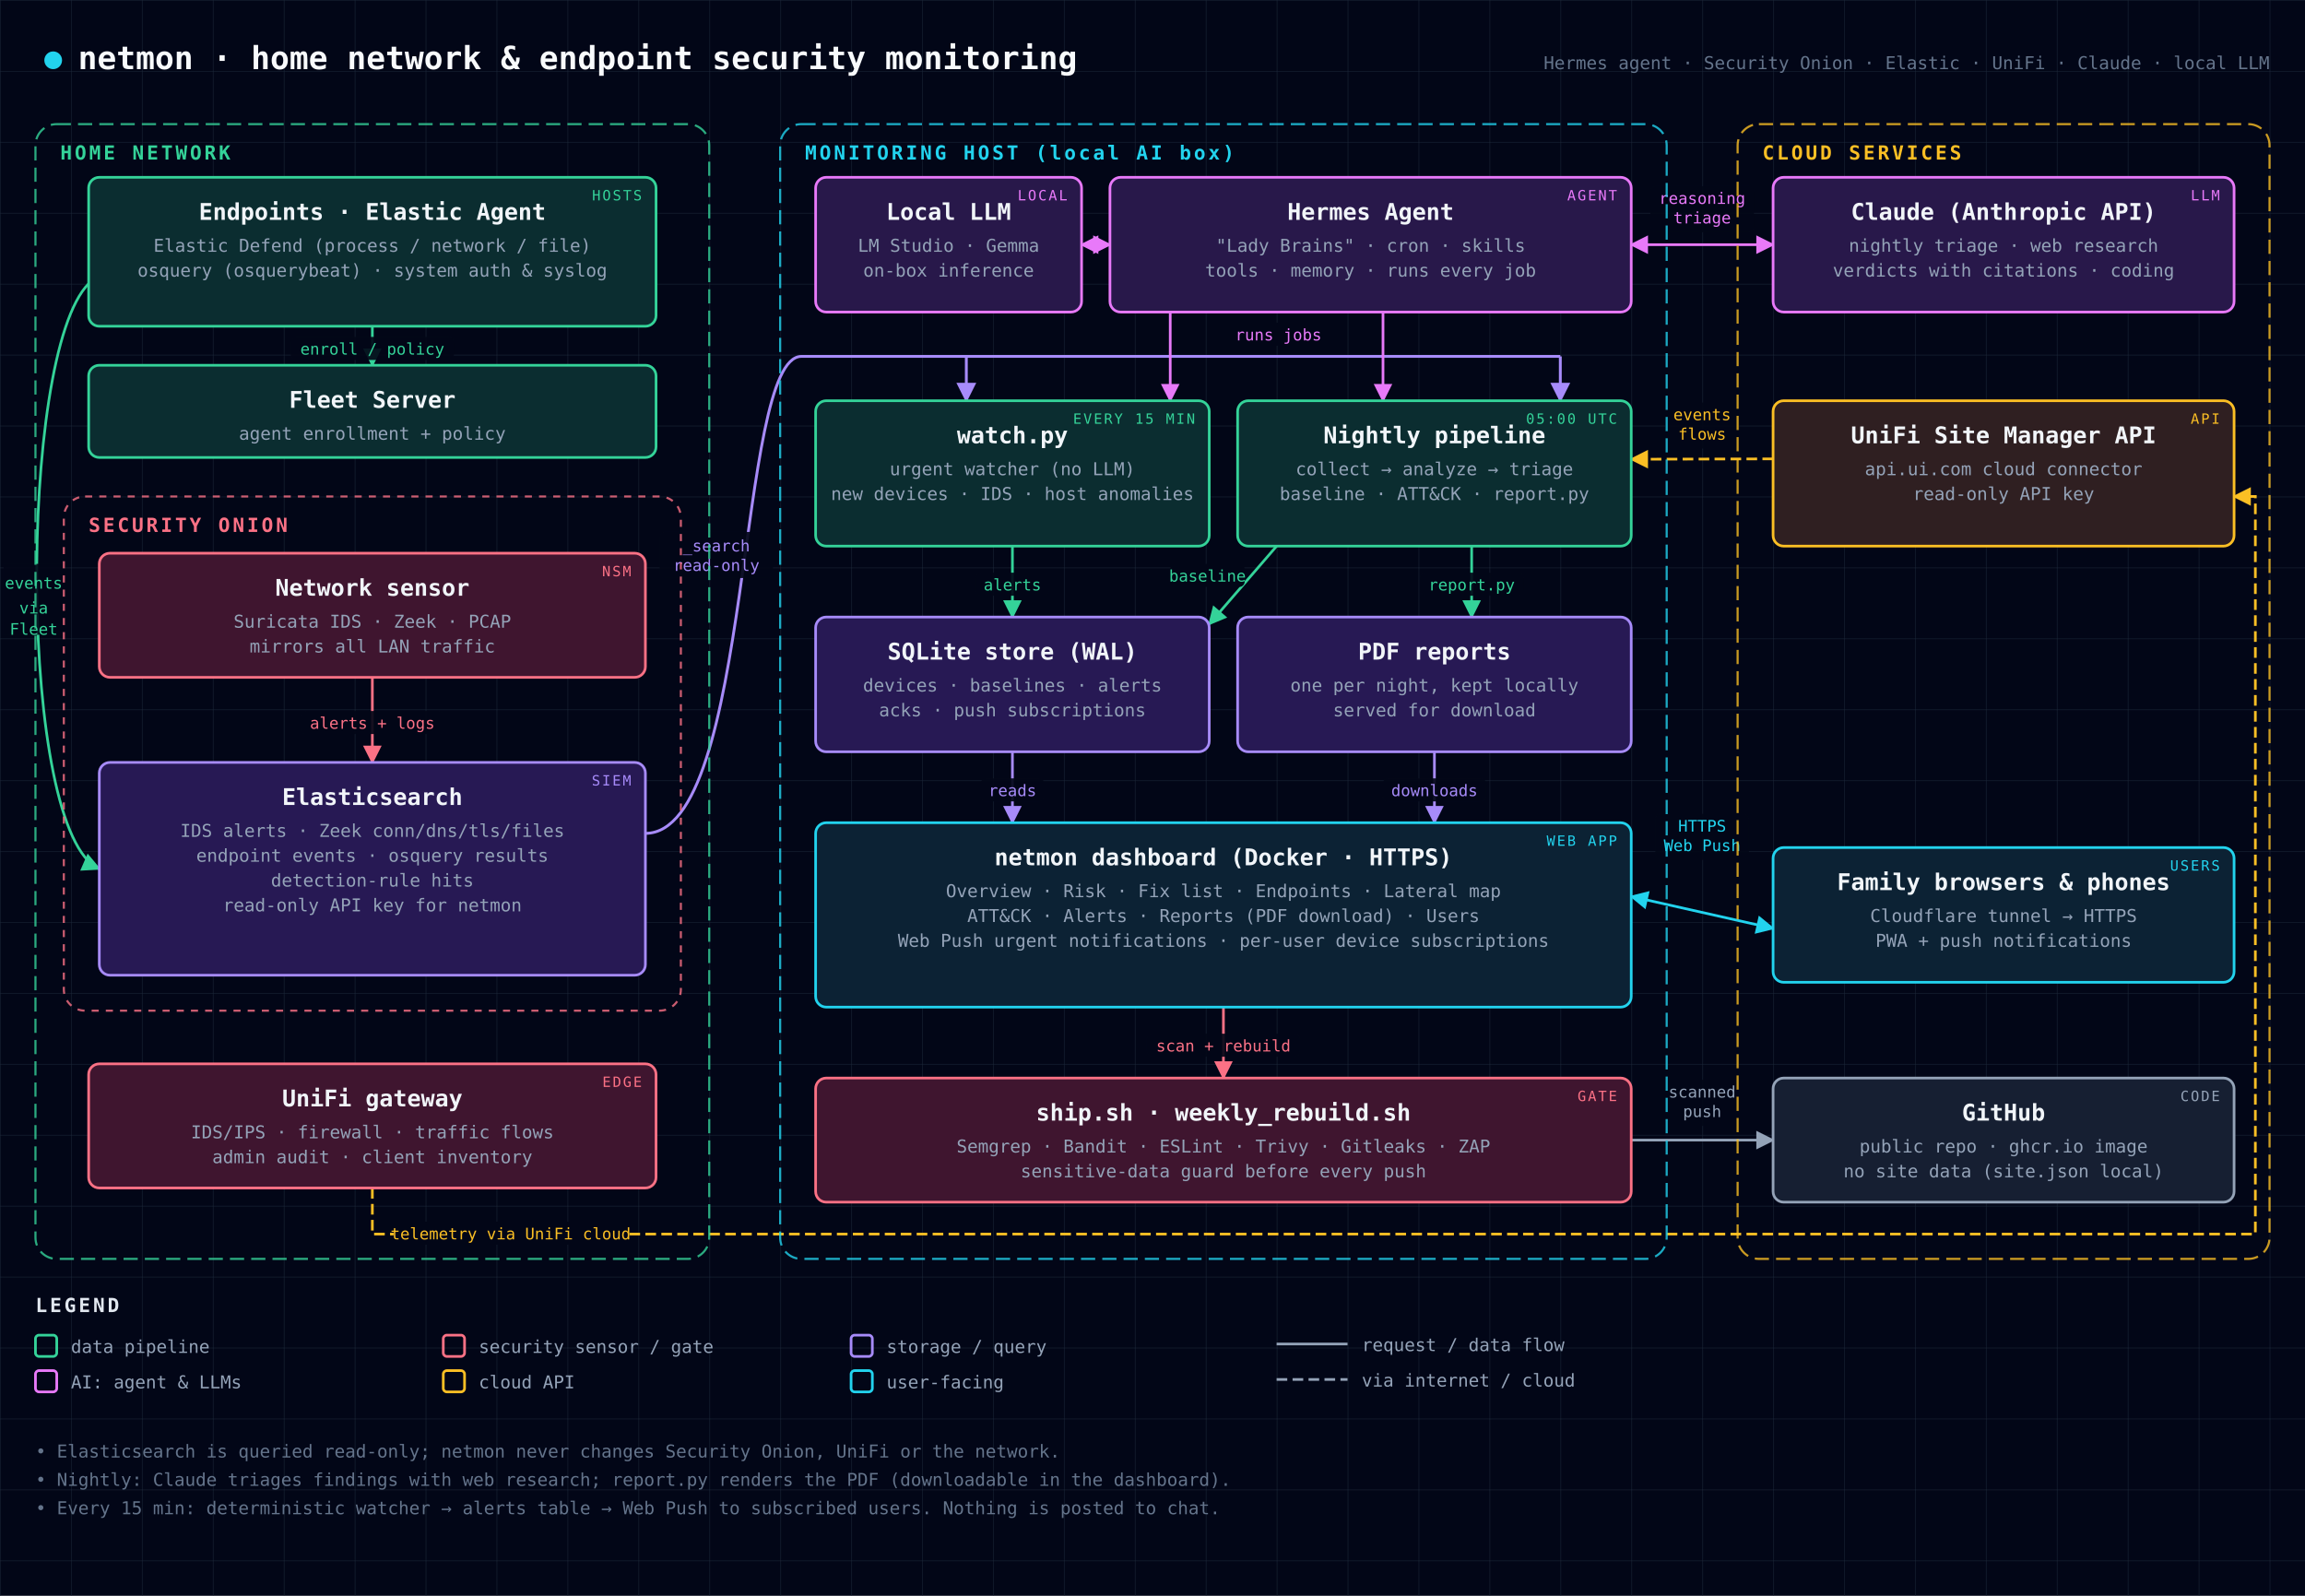
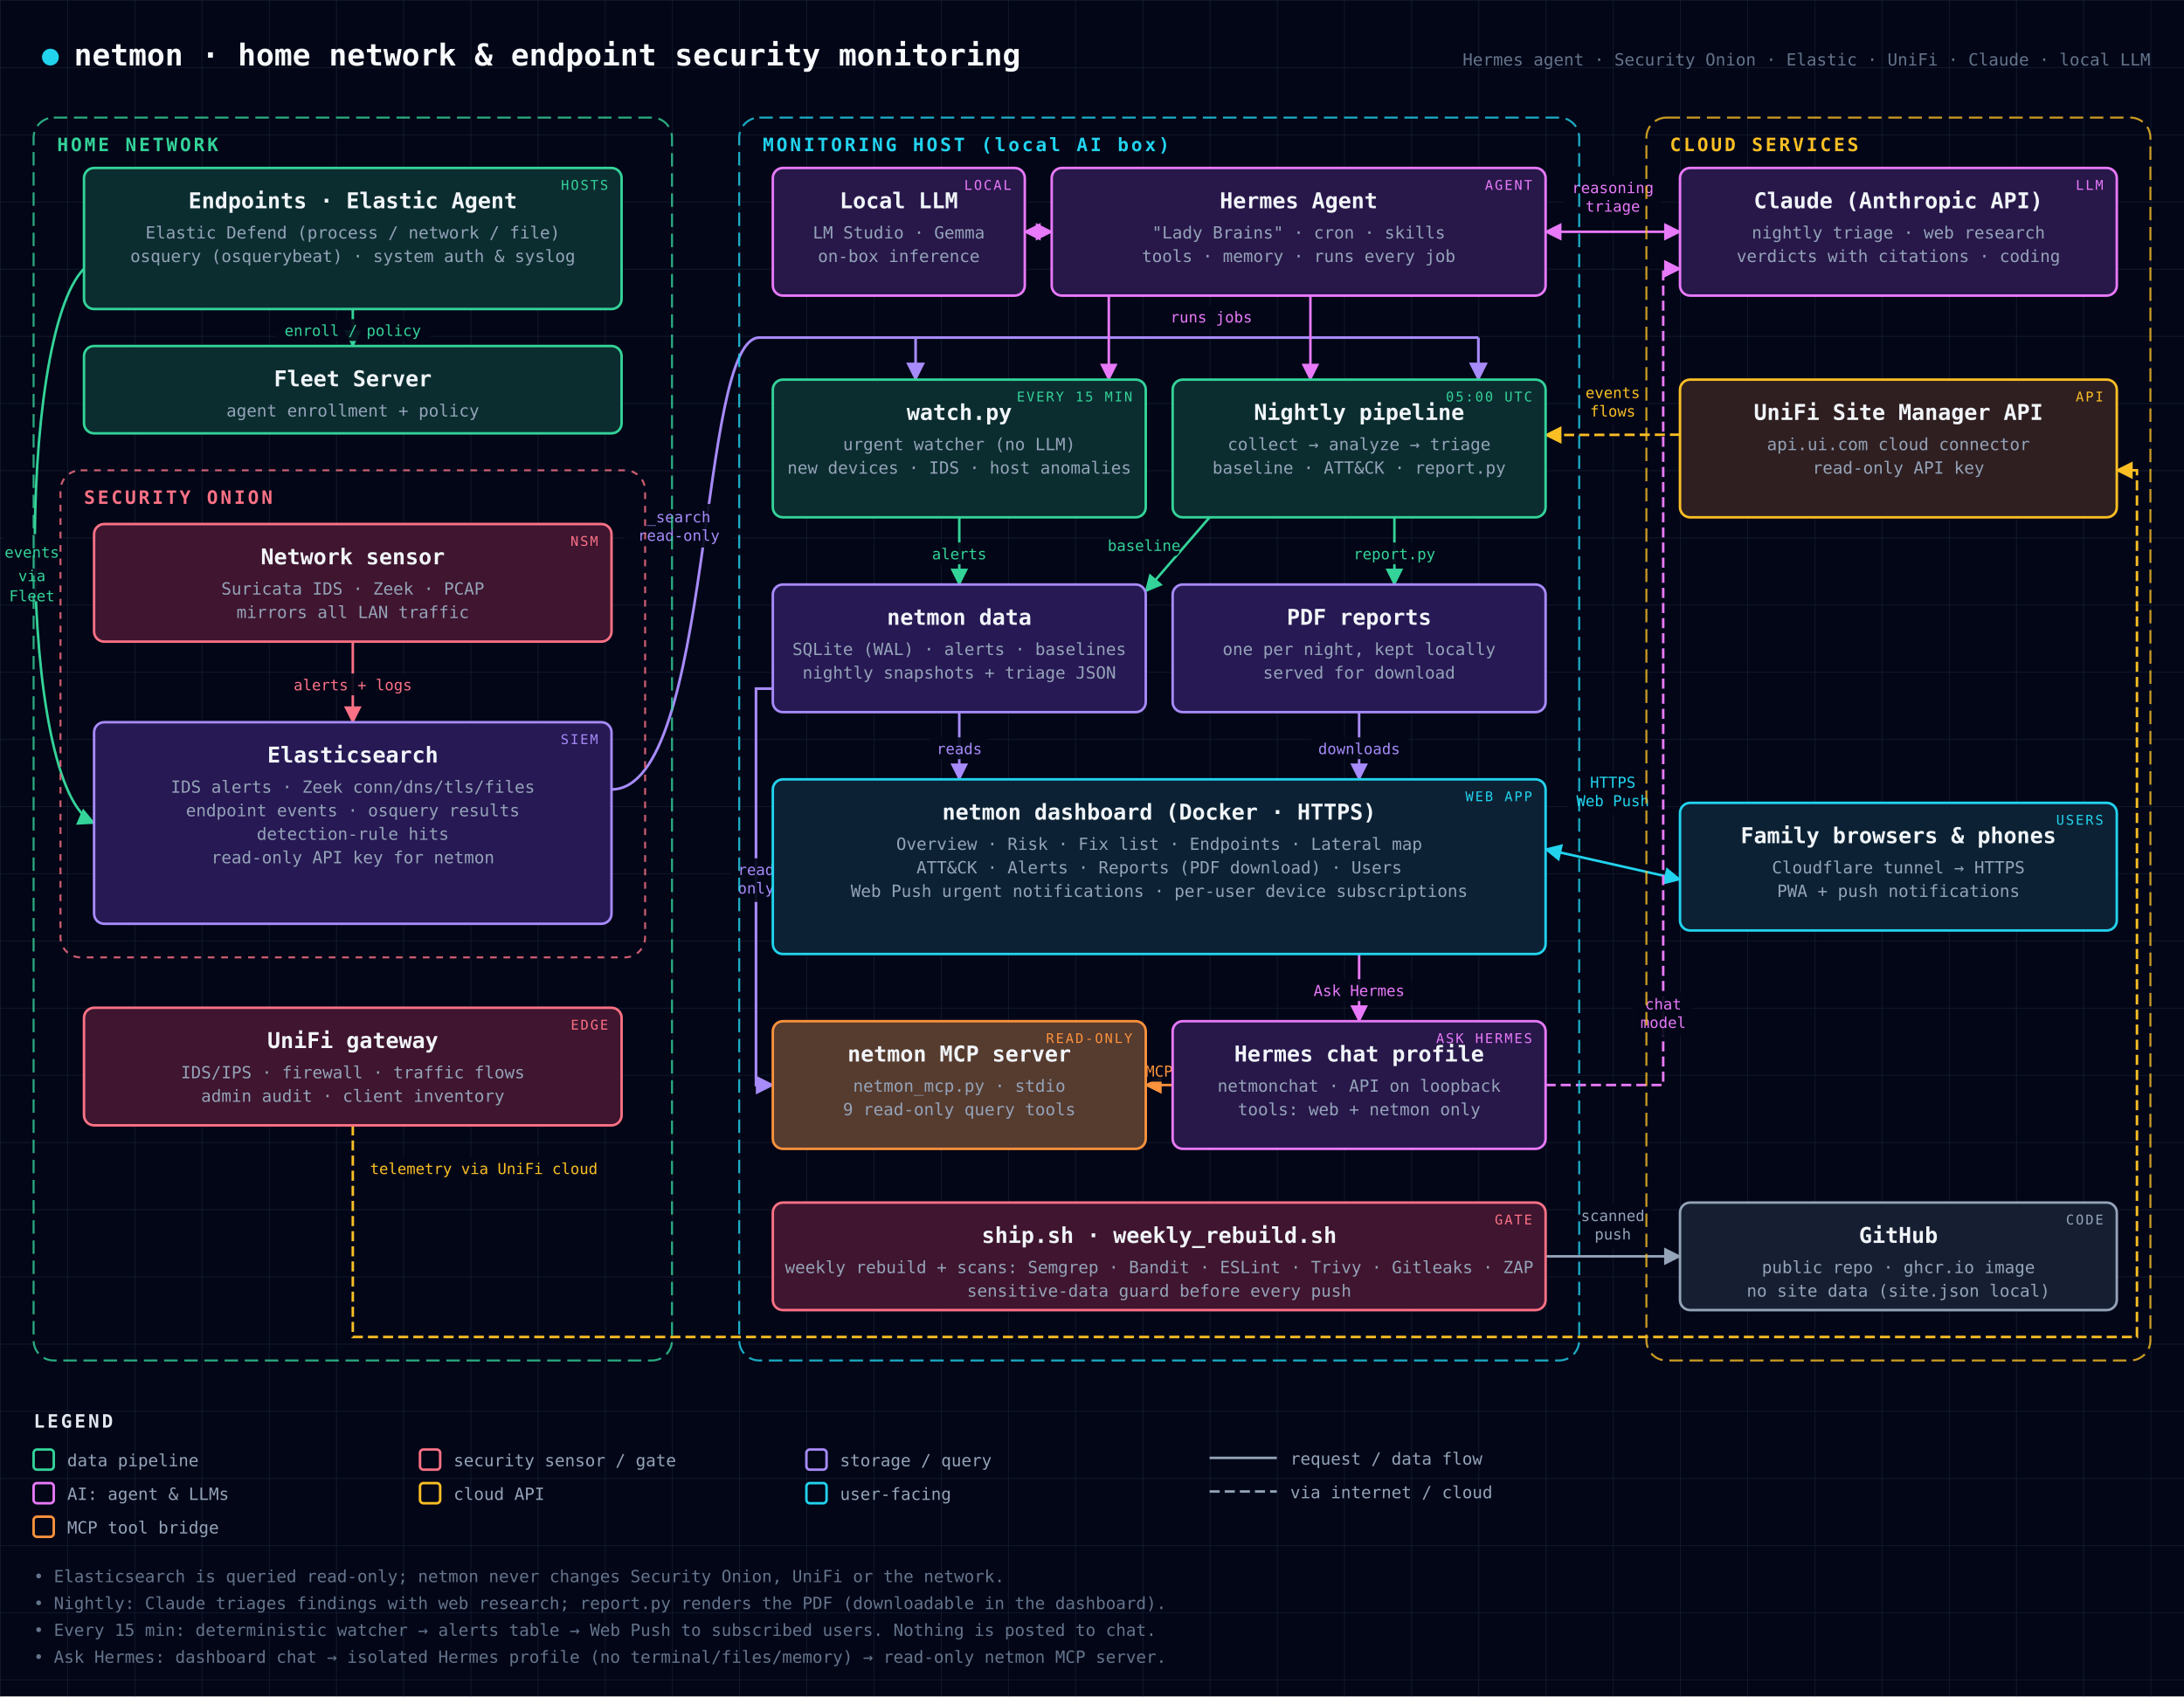
- <svg xmlns="http://www.w3.org/2000/svg" viewBox="0 0 1300 900" width="1300" height="900" font-family="JetBrains Mono, ui-monospace, SFMono-Regular, Menlo, Consolas, monospace">
+ <svg xmlns="http://www.w3.org/2000/svg" viewBox="0 0 1300 1010" width="1300" height="1010" font-family="JetBrains Mono, ui-monospace, SFMono-Regular, Menlo, Consolas, monospace">
  <defs>
    <pattern id="grid" width="40" height="40" patternUnits="userSpaceOnUse">
      <path d="M 40 0 L 0 0 0 40" fill="none" stroke="#1e293b" stroke-width="0.5" />
    </pattern>
    <marker id="ah-22d3ee" viewBox="0 0 10 10" refX="9" refY="5" markerWidth="7" markerHeight="7" orient="auto-start-reverse">
      <path d="M0,0 L10,5 L0,10 z" fill="#22d3ee" />
    </marker>
    <marker id="ah-34d399" viewBox="0 0 10 10" refX="9" refY="5" markerWidth="7" markerHeight="7" orient="auto-start-reverse">
      <path d="M0,0 L10,5 L0,10 z" fill="#34d399" />
    </marker>
    <marker id="ah-64748b" viewBox="0 0 10 10" refX="9" refY="5" markerWidth="7" markerHeight="7" orient="auto-start-reverse">
      <path d="M0,0 L10,5 L0,10 z" fill="#64748b" />
    </marker>
    <marker id="ah-94a3b8" viewBox="0 0 10 10" refX="9" refY="5" markerWidth="7" markerHeight="7" orient="auto-start-reverse">
      <path d="M0,0 L10,5 L0,10 z" fill="#94a3b8" />
    </marker>
    <marker id="ah-a78bfa" viewBox="0 0 10 10" refX="9" refY="5" markerWidth="7" markerHeight="7" orient="auto-start-reverse">
      <path d="M0,0 L10,5 L0,10 z" fill="#a78bfa" />
    </marker>
    <marker id="ah-e879f9" viewBox="0 0 10 10" refX="9" refY="5" markerWidth="7" markerHeight="7" orient="auto-start-reverse">
      <path d="M0,0 L10,5 L0,10 z" fill="#e879f9" />
    </marker>
    <marker id="ah-fb7185" viewBox="0 0 10 10" refX="9" refY="5" markerWidth="7" markerHeight="7" orient="auto-start-reverse">
      <path d="M0,0 L10,5 L0,10 z" fill="#fb7185" />
    </marker>
+     <marker id="ah-fb923c" viewBox="0 0 10 10" refX="9" refY="5" markerWidth="7" markerHeight="7" orient="auto-start-reverse">
+       <path d="M0,0 L10,5 L0,10 z" fill="#fb923c" />
+     </marker>
    <marker id="ah-fbbf24" viewBox="0 0 10 10" refX="9" refY="5" markerWidth="7" markerHeight="7" orient="auto-start-reverse">
      <path d="M0,0 L10,5 L0,10 z" fill="#fbbf24" />
    </marker>
  </defs>
-   <rect width="1300" height="900" fill="#020617" />
-   <rect width="1300" height="900" fill="url(#grid)" />
+   <rect width="1300" height="1010" fill="#020617" />
+   <rect width="1300" height="1010" fill="url(#grid)" />
  <circle cx="30" cy="34" r="5" fill="#22d3ee" />
  <text x="44" y="39" fill="#f8fafc" font-size="18" font-weight="700">netmon · home network &amp; endpoint security monitoring</text>
  <text x="1280" y="39" text-anchor="end" fill="#64748b" font-size="10">Hermes agent · Security Onion · Elastic · UniFi · Claude · local LLM</text>
  <path d="M210.0,184 L210.0,206" fill="none" stroke="#34d399" stroke-width="1.5" marker-end="url(#ah-34d399)" />
  <rect x="164.0" y="190.0" width="92.0" height="13" rx="3" fill="#020617" opacity="0.92" />
  <text x="210.0" y="200.0" text-anchor="middle" fill="#34d399" font-size="9">enroll / policy</text>
  <path d="M50,160 C10,200 10,470 56,490" fill="none" stroke="#34d399" stroke-width="1.5" marker-end="url(#ah-34d399)" />
  <rect x="2" y="318" width="34" height="40" fill="#020617" opacity="0.9" />
  <text x="19" y="332" text-anchor="middle" fill="#34d399" font-size="9">events</text>
  <text x="19" y="346" text-anchor="middle" fill="#34d399" font-size="9">via</text>
  <text x="19" y="358" text-anchor="middle" fill="#34d399" font-size="9">Fleet</text>
  <path d="M210.0,382 L210.0,430" fill="none" stroke="#fb7185" stroke-width="1.5" marker-end="url(#ah-fb7185)" />
  <rect x="169.6" y="401.0" width="80.8" height="13" rx="3" fill="#020617" opacity="0.92" />
  <text x="210.0" y="411.0" text-anchor="middle" fill="#fb7185" font-size="9">alerts + logs</text>
  <path d="M364,470 C425,470 415,201 452,201 L880,201" fill="none" stroke="#a78bfa" stroke-width="1.6" />
  <path d="M545,201 L545,226" fill="none" stroke="#a78bfa" stroke-width="1.6" marker-end="url(#ah-a78bfa)" />
  <path d="M880,201 L880,226" fill="none" stroke="#a78bfa" stroke-width="1.6" marker-end="url(#ah-a78bfa)" />
  <rect x="372" y="300" width="64" height="26" rx="3" fill="#020617" opacity="0.92" />
  <text x="404" y="311" text-anchor="middle" fill="#a78bfa" font-size="9">_search</text>
  <text x="404" y="322" text-anchor="middle" fill="#a78bfa" font-size="9">read-only</text>
-   <path d="M210,670 L210,696 L1272,696 L1272,280 L1260,280" fill="none" stroke="#fbbf24" stroke-width="1.5" stroke-dasharray="6,3" marker-end="url(#ah-fbbf24)" />
+   <path d="M210,670 L210,796 L1272,796 L1272,280 L1260,280" fill="none" stroke="#fbbf24" stroke-width="1.5" stroke-dasharray="6,3" marker-end="url(#ah-fbbf24)" />
  <rect x="222" y="689" width="132" height="13" rx="3" fill="#020617" />
  <text x="288" y="699" text-anchor="middle" fill="#fbbf24" font-size="9">telemetry via UniFi cloud</text>
  <path d="M1000,258.8 L920,259" fill="none" stroke="#fbbf24" stroke-width="1.5" marker-end="url(#ah-fbbf24)" stroke-dasharray="6,3" />
  <rect x="939.2" y="227" width="41.6" height="26" rx="3" fill="#020617" opacity="0.92" />
  <text x="960" y="237" text-anchor="middle" fill="#fbbf24" font-size="9">events</text>
  <text x="960" y="248" text-anchor="middle" fill="#fbbf24" font-size="9">flows</text>
  <path d="M610,138.0 L626,138.0" fill="none" stroke="#e879f9" stroke-width="1.5" marker-end="url(#ah-e879f9)" marker-start="url(#ah-e879f9)" />
  <path d="M920,138.0 L1000,138.0" fill="none" stroke="#e879f9" stroke-width="1.5" marker-end="url(#ah-e879f9)" marker-start="url(#ah-e879f9)" />
  <rect x="930.8" y="105" width="58.4" height="26" rx="3" fill="#020617" opacity="0.92" />
  <text x="960" y="115" text-anchor="middle" fill="#e879f9" font-size="9">reasoning</text>
  <text x="960" y="126" text-anchor="middle" fill="#e879f9" font-size="9">triage</text>
  <path d="M660,176 L660,226" fill="none" stroke="#e879f9" stroke-width="1.5" marker-end="url(#ah-e879f9)" />
  <path d="M780,176 L780,226" fill="none" stroke="#e879f9" stroke-width="1.5" marker-end="url(#ah-e879f9)" />
  <rect x="690" y="182" width="62" height="13" rx="3" fill="#020617" />
  <text x="721" y="192" text-anchor="middle" fill="#e879f9" font-size="9">runs jobs</text>
  <path d="M571.0,308 L571.0,348" fill="none" stroke="#34d399" stroke-width="1.5" marker-end="url(#ah-34d399)" />
  <rect x="550.2" y="323.0" width="41.6" height="13" rx="3" fill="#020617" opacity="0.92" />
  <text x="571.0" y="333.0" text-anchor="middle" fill="#34d399" font-size="9">alerts</text>
  <path d="M720,308 L682,352" fill="none" stroke="#34d399" stroke-width="1.5" marker-end="url(#ah-34d399)" />
  <rect x="660" y="318" width="42" height="13" rx="3" fill="#020617" />
  <text x="681" y="328" text-anchor="middle" fill="#34d399" font-size="9">baseline</text>
  <path d="M830,308 L830,348" fill="none" stroke="#34d399" stroke-width="1.5" marker-end="url(#ah-34d399)" />
  <rect x="800.8" y="323.0" width="58.4" height="13" rx="3" fill="#020617" opacity="0.92" />
  <text x="830.0" y="333.0" text-anchor="middle" fill="#34d399" font-size="9">report.py</text>
  <path d="M571.0,424 L571,464" fill="none" stroke="#a78bfa" stroke-width="1.5" marker-end="url(#ah-a78bfa)" />
  <rect x="553.0" y="439.0" width="36.0" height="13" rx="3" fill="#020617" opacity="0.92" />
  <text x="571.0" y="449.0" text-anchor="middle" fill="#a78bfa" font-size="9">reads</text>
  <path d="M809.0,424 L809,464" fill="none" stroke="#a78bfa" stroke-width="1.5" marker-end="url(#ah-a78bfa)" />
  <rect x="779.8" y="439.0" width="58.4" height="13" rx="3" fill="#020617" opacity="0.92" />
  <text x="809.0" y="449.0" text-anchor="middle" fill="#a78bfa" font-size="9">downloads</text>
  <path d="M920,505.6 L1000,523.6" fill="none" stroke="#22d3ee" stroke-width="1.5" marker-end="url(#ah-22d3ee)" marker-start="url(#ah-22d3ee)" />
  <rect x="933.6" y="459" width="52.8" height="26" rx="3" fill="#020617" opacity="0.92" />
  <text x="960" y="469" text-anchor="middle" fill="#22d3ee" font-size="9">HTTPS</text>
  <text x="960" y="480" text-anchor="middle" fill="#22d3ee" font-size="9">Web Push</text>
-   <path d="M690.0,568 L690.0,608" fill="none" stroke="#fb7185" stroke-width="1.5" marker-end="url(#ah-fb7185)" />
-   <rect x="646.8" y="583.0" width="86.4" height="13" rx="3" fill="#020617" opacity="0.92" />
-   <text x="690.0" y="593.0" text-anchor="middle" fill="#fb7185" font-size="9">scan + rebuild</text>
-   <path d="M920,643.0 L1000,643.0" fill="none" stroke="#94a3b8" stroke-width="1.5" marker-end="url(#ah-94a3b8)" />
-   <rect x="936.4" y="609" width="47.2" height="26" rx="3" fill="#020617" opacity="0.92" />
-   <text x="960" y="619" text-anchor="middle" fill="#94a3b8" font-size="9">scanned</text>
-   <text x="960" y="630" text-anchor="middle" fill="#94a3b8" font-size="9">push</text>
-   <rect x="20" y="70" width="380" height="640" rx="12" fill="none" stroke="#34d399" stroke-width="1.2" stroke-dasharray="8,4" opacity="0.8" />
+   <path d="M920,748.0 L1000,748.0" fill="none" stroke="#94a3b8" stroke-width="1.5" marker-end="url(#ah-94a3b8)" />
+   <rect x="936.4" y="717" width="47.2" height="26" rx="3" fill="#020617" opacity="0.92" />
+   <text x="960" y="727" text-anchor="middle" fill="#94a3b8" font-size="9">scanned</text>
+   <text x="960" y="738" text-anchor="middle" fill="#94a3b8" font-size="9">push</text>
+   <path d="M809,568 L809,608" fill="none" stroke="#e879f9" stroke-width="1.5" marker-end="url(#ah-e879f9)" />
+   <rect x="777.0" y="583.0" width="64.0" height="13" rx="3" fill="#020617" opacity="0.92" />
+   <text x="809.0" y="593.0" text-anchor="middle" fill="#e879f9" font-size="9">Ask Hermes</text>
+   <path d="M698,646.0 L682,646.0" fill="none" stroke="#fb923c" stroke-width="1.5" marker-end="url(#ah-fb923c)" />
+   <rect x="677.6" y="631.0" width="24.8" height="13" rx="3" fill="#020617" opacity="0.92" />
+   <text x="690.0" y="641.0" text-anchor="middle" fill="#fb923c" font-size="9">MCP</text>
+   <path d="M460,410 L450,410 L450,646 L460,646" fill="none" stroke="#a78bfa" stroke-width="1.6" marker-end="url(#ah-a78bfa)" />
+   <rect x="434.8" y="511" width="30.4" height="26" rx="3" fill="#020617" opacity="0.92" />
+   <text x="450" y="521" text-anchor="middle" fill="#a78bfa" font-size="9">read</text>
+   <text x="450" y="532" text-anchor="middle" fill="#a78bfa" font-size="9">only</text>
+   <path d="M920,646 L990,646 L990,160 L1000,160" fill="none" stroke="#e879f9" stroke-width="1.5" stroke-dasharray="6,3" marker-end="url(#ah-e879f9)" />
+   <rect x="972.0" y="591" width="36.0" height="26" rx="3" fill="#020617" opacity="0.92" />
+   <text x="990" y="601" text-anchor="middle" fill="#e879f9" font-size="9">chat</text>
+   <text x="990" y="612" text-anchor="middle" fill="#e879f9" font-size="9">model</text>
+   <rect x="20" y="70" width="380" height="740" rx="12" fill="none" stroke="#34d399" stroke-width="1.2" stroke-dasharray="8,4" opacity="0.8" />
  <text x="34" y="90" fill="#34d399" font-size="11" font-weight="700" letter-spacing="1.5">HOME NETWORK</text>
  <rect x="36" y="280" width="348" height="290" rx="12" fill="none" stroke="#fb7185" stroke-width="1.2" stroke-dasharray="4,4" opacity="0.8" />
  <text x="50" y="300" fill="#fb7185" font-size="11" font-weight="700" letter-spacing="1.5">SECURITY ONION</text>
-   <rect x="440" y="70" width="500" height="640" rx="12" fill="none" stroke="#22d3ee" stroke-width="1.2" stroke-dasharray="8,4" opacity="0.8" />
+   <rect x="440" y="70" width="500" height="740" rx="12" fill="none" stroke="#22d3ee" stroke-width="1.2" stroke-dasharray="8,4" opacity="0.8" />
  <text x="454" y="90" fill="#22d3ee" font-size="11" font-weight="700" letter-spacing="1.5">MONITORING HOST (local AI box)</text>
-   <rect x="980" y="70" width="300" height="640" rx="12" fill="none" stroke="#fbbf24" stroke-width="1.2" stroke-dasharray="8,4" opacity="0.8" />
+   <rect x="980" y="70" width="300" height="740" rx="12" fill="none" stroke="#fbbf24" stroke-width="1.2" stroke-dasharray="8,4" opacity="0.8" />
  <text x="994" y="90" fill="#fbbf24" font-size="11" font-weight="700" letter-spacing="1.5">CLOUD SERVICES</text>
  <rect x="50" y="100" width="320" height="84" rx="6" fill="#0f172a" />
  <rect x="50" y="100" width="320" height="84" rx="6" fill="rgba(6,78,59,0.4)" stroke="#34d399" stroke-width="1.5" />
  <text x="210.0" y="124" text-anchor="middle" fill="#f1f5f9" font-size="13" font-weight="700">Endpoints · Elastic Agent</text>
  <text x="210.0" y="142" text-anchor="middle" fill="#94a3b8" font-size="10">Elastic Defend (process / network / file)</text>
  <text x="210.0" y="156" text-anchor="middle" fill="#94a3b8" font-size="10">osquery (osquerybeat) · system auth &amp; syslog</text>
  <text x="362" y="113" text-anchor="end" fill="#34d399" font-size="8" letter-spacing="1">HOSTS</text>
  <rect x="50" y="206" width="320" height="52" rx="6" fill="#0f172a" />
  <rect x="50" y="206" width="320" height="52" rx="6" fill="rgba(6,78,59,0.4)" stroke="#34d399" stroke-width="1.5" />
  <text x="210.0" y="230" text-anchor="middle" fill="#f1f5f9" font-size="13" font-weight="700">Fleet Server</text>
  <text x="210.0" y="248" text-anchor="middle" fill="#94a3b8" font-size="10">agent enrollment + policy</text>
  <rect x="56" y="312" width="308" height="70" rx="6" fill="#0f172a" />
  <rect x="56" y="312" width="308" height="70" rx="6" fill="rgba(136,19,55,0.4)" stroke="#fb7185" stroke-width="1.5" />
  <text x="210.0" y="336" text-anchor="middle" fill="#f1f5f9" font-size="13" font-weight="700">Network sensor</text>
  <text x="210.0" y="354" text-anchor="middle" fill="#94a3b8" font-size="10">Suricata IDS · Zeek · PCAP</text>
  <text x="210.0" y="368" text-anchor="middle" fill="#94a3b8" font-size="10">mirrors all LAN traffic</text>
  <text x="356" y="325" text-anchor="end" fill="#fb7185" font-size="8" letter-spacing="1">NSM</text>
  <rect x="56" y="430" width="308" height="120" rx="6" fill="#0f172a" />
  <rect x="56" y="430" width="308" height="120" rx="6" fill="rgba(76,29,149,0.4)" stroke="#a78bfa" stroke-width="1.5" />
  <text x="210.0" y="454" text-anchor="middle" fill="#f1f5f9" font-size="13" font-weight="700">Elasticsearch</text>
  <text x="210.0" y="472" text-anchor="middle" fill="#94a3b8" font-size="10">IDS alerts · Zeek conn/dns/tls/files</text>
  <text x="210.0" y="486" text-anchor="middle" fill="#94a3b8" font-size="10">endpoint events · osquery results</text>
  <text x="210.0" y="500" text-anchor="middle" fill="#94a3b8" font-size="10">detection-rule hits</text>
  <text x="210.0" y="514" text-anchor="middle" fill="#94a3b8" font-size="10">read-only API key for netmon</text>
  <text x="356" y="443" text-anchor="end" fill="#a78bfa" font-size="8" letter-spacing="1">SIEM</text>
  <rect x="50" y="600" width="320" height="70" rx="6" fill="#0f172a" />
  <rect x="50" y="600" width="320" height="70" rx="6" fill="rgba(136,19,55,0.4)" stroke="#fb7185" stroke-width="1.5" />
  <text x="210.0" y="624" text-anchor="middle" fill="#f1f5f9" font-size="13" font-weight="700">UniFi gateway</text>
  <text x="210.0" y="642" text-anchor="middle" fill="#94a3b8" font-size="10">IDS/IPS · firewall · traffic flows</text>
  <text x="210.0" y="656" text-anchor="middle" fill="#94a3b8" font-size="10">admin audit · client inventory</text>
  <text x="362" y="613" text-anchor="end" fill="#fb7185" font-size="8" letter-spacing="1">EDGE</text>
  <rect x="460" y="100" width="150" height="76" rx="6" fill="#0f172a" />
  <rect x="460" y="100" width="150" height="76" rx="6" fill="rgba(88,28,135,0.35)" stroke="#e879f9" stroke-width="1.5" />
  <text x="535.0" y="124" text-anchor="middle" fill="#f1f5f9" font-size="13" font-weight="700">Local LLM</text>
  <text x="535.0" y="142" text-anchor="middle" fill="#94a3b8" font-size="10">LM Studio · Gemma</text>
  <text x="535.0" y="156" text-anchor="middle" fill="#94a3b8" font-size="10">on-box inference</text>
  <text x="602" y="113" text-anchor="end" fill="#e879f9" font-size="8" letter-spacing="1">LOCAL</text>
  <rect x="626" y="100" width="294" height="76" rx="6" fill="#0f172a" />
  <rect x="626" y="100" width="294" height="76" rx="6" fill="rgba(88,28,135,0.35)" stroke="#e879f9" stroke-width="1.5" />
  <text x="773.0" y="124" text-anchor="middle" fill="#f1f5f9" font-size="13" font-weight="700">Hermes Agent</text>
  <text x="773.0" y="142" text-anchor="middle" fill="#94a3b8" font-size="10">"Lady Brains" · cron · skills</text>
  <text x="773.0" y="156" text-anchor="middle" fill="#94a3b8" font-size="10">tools · memory · runs every job</text>
  <text x="912" y="113" text-anchor="end" fill="#e879f9" font-size="8" letter-spacing="1">AGENT</text>
  <rect x="460" y="226" width="222" height="82" rx="6" fill="#0f172a" />
  <rect x="460" y="226" width="222" height="82" rx="6" fill="rgba(6,78,59,0.4)" stroke="#34d399" stroke-width="1.5" />
  <text x="571.0" y="250" text-anchor="middle" fill="#f1f5f9" font-size="13" font-weight="700">watch.py</text>
  <text x="571.0" y="268" text-anchor="middle" fill="#94a3b8" font-size="10">urgent watcher (no LLM)</text>
  <text x="571.0" y="282" text-anchor="middle" fill="#94a3b8" font-size="10">new devices · IDS · host anomalies</text>
  <text x="674" y="239" text-anchor="end" fill="#34d399" font-size="8" letter-spacing="1">EVERY 15 MIN</text>
  <rect x="698" y="226" width="222" height="82" rx="6" fill="#0f172a" />
  <rect x="698" y="226" width="222" height="82" rx="6" fill="rgba(6,78,59,0.4)" stroke="#34d399" stroke-width="1.5" />
  <text x="809.0" y="250" text-anchor="middle" fill="#f1f5f9" font-size="13" font-weight="700">Nightly pipeline</text>
  <text x="809.0" y="268" text-anchor="middle" fill="#94a3b8" font-size="10">collect → analyze → triage</text>
  <text x="809.0" y="282" text-anchor="middle" fill="#94a3b8" font-size="10">baseline · ATT&amp;CK · report.py</text>
  <text x="912" y="239" text-anchor="end" fill="#34d399" font-size="8" letter-spacing="1">05:00 UTC</text>
  <rect x="460" y="348" width="222" height="76" rx="6" fill="#0f172a" />
  <rect x="460" y="348" width="222" height="76" rx="6" fill="rgba(76,29,149,0.4)" stroke="#a78bfa" stroke-width="1.5" />
-   <text x="571.0" y="372" text-anchor="middle" fill="#f1f5f9" font-size="13" font-weight="700">SQLite store (WAL)</text>
-   <text x="571.0" y="390" text-anchor="middle" fill="#94a3b8" font-size="10">devices · baselines · alerts</text>
-   <text x="571.0" y="404" text-anchor="middle" fill="#94a3b8" font-size="10">acks · push subscriptions</text>
+   <text x="571.0" y="372" text-anchor="middle" fill="#f1f5f9" font-size="13" font-weight="700">netmon data</text>
+   <text x="571.0" y="390" text-anchor="middle" fill="#94a3b8" font-size="10">SQLite (WAL) · alerts · baselines</text>
+   <text x="571.0" y="404" text-anchor="middle" fill="#94a3b8" font-size="10">nightly snapshots + triage JSON</text>
  <rect x="698" y="348" width="222" height="76" rx="6" fill="#0f172a" />
  <rect x="698" y="348" width="222" height="76" rx="6" fill="rgba(76,29,149,0.4)" stroke="#a78bfa" stroke-width="1.5" />
  <text x="809.0" y="372" text-anchor="middle" fill="#f1f5f9" font-size="13" font-weight="700">PDF reports</text>
  <text x="809.0" y="390" text-anchor="middle" fill="#94a3b8" font-size="10">one per night, kept locally</text>
  <text x="809.0" y="404" text-anchor="middle" fill="#94a3b8" font-size="10">served for download</text>
  <rect x="460" y="464" width="460" height="104" rx="6" fill="#0f172a" />
  <rect x="460" y="464" width="460" height="104" rx="6" fill="rgba(8,51,68,0.4)" stroke="#22d3ee" stroke-width="1.5" />
  <text x="690.0" y="488" text-anchor="middle" fill="#f1f5f9" font-size="13" font-weight="700">netmon dashboard  (Docker · HTTPS)</text>
  <text x="690.0" y="506" text-anchor="middle" fill="#94a3b8" font-size="10">Overview · Risk · Fix list · Endpoints · Lateral map</text>
  <text x="690.0" y="520" text-anchor="middle" fill="#94a3b8" font-size="10">ATT&amp;CK · Alerts · Reports (PDF download) · Users</text>
  <text x="690.0" y="534" text-anchor="middle" fill="#94a3b8" font-size="10">Web Push urgent notifications · per-user device subscriptions</text>
  <text x="912" y="477" text-anchor="end" fill="#22d3ee" font-size="8" letter-spacing="1">WEB APP</text>
-   <rect x="460" y="608" width="460" height="70" rx="6" fill="#0f172a" />
-   <rect x="460" y="608" width="460" height="70" rx="6" fill="rgba(136,19,55,0.4)" stroke="#fb7185" stroke-width="1.5" />
-   <text x="690.0" y="632" text-anchor="middle" fill="#f1f5f9" font-size="13" font-weight="700">ship.sh · weekly_rebuild.sh</text>
-   <text x="690.0" y="650" text-anchor="middle" fill="#94a3b8" font-size="10">Semgrep · Bandit · ESLint · Trivy · Gitleaks · ZAP</text>
-   <text x="690.0" y="664" text-anchor="middle" fill="#94a3b8" font-size="10">sensitive-data guard before every push</text>
-   <text x="912" y="621" text-anchor="end" fill="#fb7185" font-size="8" letter-spacing="1">GATE</text>
+   <rect x="460" y="608" width="222" height="76" rx="6" fill="#0f172a" />
+   <rect x="460" y="608" width="222" height="76" rx="6" fill="rgba(251,146,60,0.3)" stroke="#fb923c" stroke-width="1.5" />
+   <text x="571.0" y="632" text-anchor="middle" fill="#f1f5f9" font-size="13" font-weight="700">netmon MCP server</text>
+   <text x="571.0" y="650" text-anchor="middle" fill="#94a3b8" font-size="10">netmon_mcp.py · stdio</text>
+   <text x="571.0" y="664" text-anchor="middle" fill="#94a3b8" font-size="10">9 read-only query tools</text>
+   <text x="674" y="621" text-anchor="end" fill="#fb923c" font-size="8" letter-spacing="1">READ-ONLY</text>
+   <rect x="698" y="608" width="222" height="76" rx="6" fill="#0f172a" />
+   <rect x="698" y="608" width="222" height="76" rx="6" fill="rgba(88,28,135,0.35)" stroke="#e879f9" stroke-width="1.5" />
+   <text x="809.0" y="632" text-anchor="middle" fill="#f1f5f9" font-size="13" font-weight="700">Hermes chat profile</text>
+   <text x="809.0" y="650" text-anchor="middle" fill="#94a3b8" font-size="10">netmonchat · API on loopback</text>
+   <text x="809.0" y="664" text-anchor="middle" fill="#94a3b8" font-size="10">tools: web + netmon only</text>
+   <text x="912" y="621" text-anchor="end" fill="#e879f9" font-size="8" letter-spacing="1">ASK HERMES</text>
+   <rect x="460" y="716" width="460" height="64" rx="6" fill="#0f172a" />
+   <rect x="460" y="716" width="460" height="64" rx="6" fill="rgba(136,19,55,0.4)" stroke="#fb7185" stroke-width="1.5" />
+   <text x="690.0" y="740" text-anchor="middle" fill="#f1f5f9" font-size="13" font-weight="700">ship.sh · weekly_rebuild.sh</text>
+   <text x="690.0" y="758" text-anchor="middle" fill="#94a3b8" font-size="10">weekly rebuild + scans: Semgrep · Bandit · ESLint · Trivy · Gitleaks · ZAP</text>
+   <text x="690.0" y="772" text-anchor="middle" fill="#94a3b8" font-size="10">sensitive-data guard before every push</text>
+   <text x="912" y="729" text-anchor="end" fill="#fb7185" font-size="8" letter-spacing="1">GATE</text>
  <rect x="1000" y="100" width="260" height="76" rx="6" fill="#0f172a" />
  <rect x="1000" y="100" width="260" height="76" rx="6" fill="rgba(88,28,135,0.35)" stroke="#e879f9" stroke-width="1.5" />
  <text x="1130.0" y="124" text-anchor="middle" fill="#f1f5f9" font-size="13" font-weight="700">Claude  (Anthropic API)</text>
  <text x="1130.0" y="142" text-anchor="middle" fill="#94a3b8" font-size="10">nightly triage · web research</text>
  <text x="1130.0" y="156" text-anchor="middle" fill="#94a3b8" font-size="10">verdicts with citations · coding</text>
  <text x="1252" y="113" text-anchor="end" fill="#e879f9" font-size="8" letter-spacing="1">LLM</text>
  <rect x="1000" y="226" width="260" height="82" rx="6" fill="#0f172a" />
  <rect x="1000" y="226" width="260" height="82" rx="6" fill="rgba(120,53,15,0.3)" stroke="#fbbf24" stroke-width="1.5" />
  <text x="1130.0" y="250" text-anchor="middle" fill="#f1f5f9" font-size="13" font-weight="700">UniFi Site Manager API</text>
  <text x="1130.0" y="268" text-anchor="middle" fill="#94a3b8" font-size="10">api.ui.com cloud connector</text>
  <text x="1130.0" y="282" text-anchor="middle" fill="#94a3b8" font-size="10">read-only API key</text>
  <text x="1252" y="239" text-anchor="end" fill="#fbbf24" font-size="8" letter-spacing="1">API</text>
  <rect x="1000" y="478" width="260" height="76" rx="6" fill="#0f172a" />
  <rect x="1000" y="478" width="260" height="76" rx="6" fill="rgba(8,51,68,0.4)" stroke="#22d3ee" stroke-width="1.5" />
  <text x="1130.0" y="502" text-anchor="middle" fill="#f1f5f9" font-size="13" font-weight="700">Family browsers &amp; phones</text>
  <text x="1130.0" y="520" text-anchor="middle" fill="#94a3b8" font-size="10">Cloudflare tunnel → HTTPS</text>
  <text x="1130.0" y="534" text-anchor="middle" fill="#94a3b8" font-size="10">PWA + push notifications</text>
  <text x="1252" y="491" text-anchor="end" fill="#22d3ee" font-size="8" letter-spacing="1">USERS</text>
-   <rect x="1000" y="608" width="260" height="70" rx="6" fill="#0f172a" />
-   <rect x="1000" y="608" width="260" height="70" rx="6" fill="rgba(30,41,59,0.5)" stroke="#94a3b8" stroke-width="1.5" />
-   <text x="1130.0" y="632" text-anchor="middle" fill="#f1f5f9" font-size="13" font-weight="700">GitHub</text>
-   <text x="1130.0" y="650" text-anchor="middle" fill="#94a3b8" font-size="10">public repo · ghcr.io image</text>
-   <text x="1130.0" y="664" text-anchor="middle" fill="#94a3b8" font-size="10">no site data (site.json local)</text>
-   <text x="1252" y="621" text-anchor="end" fill="#94a3b8" font-size="8" letter-spacing="1">CODE</text>
-   <text x="20" y="740" fill="#e2e8f0" font-size="11" font-weight="700" letter-spacing="1.5">LEGEND</text>
-   <rect x="20" y="753" width="12" height="12" rx="2" fill="none" stroke="#34d399" stroke-width="1.5" />
-   <text x="40" y="763" fill="#94a3b8" font-size="10">data pipeline</text>
-   <rect x="250" y="753" width="12" height="12" rx="2" fill="none" stroke="#fb7185" stroke-width="1.5" />
-   <text x="270" y="763" fill="#94a3b8" font-size="10">security sensor / gate</text>
-   <rect x="480" y="753" width="12" height="12" rx="2" fill="none" stroke="#a78bfa" stroke-width="1.5" />
-   <text x="500" y="763" fill="#94a3b8" font-size="10">storage / query</text>
-   <rect x="20" y="773" width="12" height="12" rx="2" fill="none" stroke="#e879f9" stroke-width="1.5" />
-   <text x="40" y="783" fill="#94a3b8" font-size="10">AI: agent &amp; LLMs</text>
-   <rect x="250" y="773" width="12" height="12" rx="2" fill="none" stroke="#fbbf24" stroke-width="1.5" />
-   <text x="270" y="783" fill="#94a3b8" font-size="10">cloud API</text>
-   <rect x="480" y="773" width="12" height="12" rx="2" fill="none" stroke="#22d3ee" stroke-width="1.5" />
-   <text x="500" y="783" fill="#94a3b8" font-size="10">user-facing</text>
-   <line x1="720" y1="758" x2="760" y2="758" stroke="#94a3b8" stroke-width="1.5" />
-   <text x="768" y="762" fill="#94a3b8" font-size="10">request / data flow</text>
-   <line x1="720" y1="778" x2="760" y2="778" stroke="#94a3b8" stroke-width="1.5" stroke-dasharray="6,3" />
-   <text x="768" y="782" fill="#94a3b8" font-size="10">via internet / cloud</text>
-   <text x="20" y="822" fill="#64748b" font-size="10">• Elasticsearch is queried read-only; netmon never changes Security Onion, UniFi or the network.</text>
-   <text x="20" y="838" fill="#64748b" font-size="10">• Nightly: Claude triages findings with web research; report.py renders the PDF (downloadable in the dashboard).</text>
-   <text x="20" y="854" fill="#64748b" font-size="10">• Every 15 min: deterministic watcher → alerts table → Web Push to subscribed users. Nothing is posted to chat.</text>
+   <rect x="1000" y="716" width="260" height="64" rx="6" fill="#0f172a" />
+   <rect x="1000" y="716" width="260" height="64" rx="6" fill="rgba(30,41,59,0.5)" stroke="#94a3b8" stroke-width="1.5" />
+   <text x="1130.0" y="740" text-anchor="middle" fill="#f1f5f9" font-size="13" font-weight="700">GitHub</text>
+   <text x="1130.0" y="758" text-anchor="middle" fill="#94a3b8" font-size="10">public repo · ghcr.io image</text>
+   <text x="1130.0" y="772" text-anchor="middle" fill="#94a3b8" font-size="10">no site data (site.json local)</text>
+   <text x="1252" y="729" text-anchor="end" fill="#94a3b8" font-size="8" letter-spacing="1">CODE</text>
+   <text x="20" y="850" fill="#e2e8f0" font-size="11" font-weight="700" letter-spacing="1.5">LEGEND</text>
+   <rect x="20" y="863" width="12" height="12" rx="2" fill="none" stroke="#34d399" stroke-width="1.5" />
+   <text x="40" y="873" fill="#94a3b8" font-size="10">data pipeline</text>
+   <rect x="250" y="863" width="12" height="12" rx="2" fill="none" stroke="#fb7185" stroke-width="1.5" />
+   <text x="270" y="873" fill="#94a3b8" font-size="10">security sensor / gate</text>
+   <rect x="480" y="863" width="12" height="12" rx="2" fill="none" stroke="#a78bfa" stroke-width="1.5" />
+   <text x="500" y="873" fill="#94a3b8" font-size="10">storage / query</text>
+   <rect x="20" y="883" width="12" height="12" rx="2" fill="none" stroke="#e879f9" stroke-width="1.5" />
+   <text x="40" y="893" fill="#94a3b8" font-size="10">AI: agent &amp; LLMs</text>
+   <rect x="250" y="883" width="12" height="12" rx="2" fill="none" stroke="#fbbf24" stroke-width="1.5" />
+   <text x="270" y="893" fill="#94a3b8" font-size="10">cloud API</text>
+   <rect x="480" y="883" width="12" height="12" rx="2" fill="none" stroke="#22d3ee" stroke-width="1.5" />
+   <text x="500" y="893" fill="#94a3b8" font-size="10">user-facing</text>
+   <rect x="20" y="903" width="12" height="12" rx="2" fill="none" stroke="#fb923c" stroke-width="1.5" />
+   <text x="40" y="913" fill="#94a3b8" font-size="10">MCP tool bridge</text>
+   <line x1="720" y1="868" x2="760" y2="868" stroke="#94a3b8" stroke-width="1.5" />
+   <text x="768" y="872" fill="#94a3b8" font-size="10">request / data flow</text>
+   <line x1="720" y1="888" x2="760" y2="888" stroke="#94a3b8" stroke-width="1.5" stroke-dasharray="6,3" />
+   <text x="768" y="892" fill="#94a3b8" font-size="10">via internet / cloud</text>
+   <text x="20" y="942" fill="#64748b" font-size="10">• Elasticsearch is queried read-only; netmon never changes Security Onion, UniFi or the network.</text>
+   <text x="20" y="958" fill="#64748b" font-size="10">• Nightly: Claude triages findings with web research; report.py renders the PDF (downloadable in the dashboard).</text>
+   <text x="20" y="974" fill="#64748b" font-size="10">• Every 15 min: deterministic watcher → alerts table → Web Push to subscribed users. Nothing is posted to chat.</text>
+   <text x="20" y="990" fill="#64748b" font-size="10">• Ask Hermes: dashboard chat → isolated Hermes profile (no terminal/files/memory) → read-only netmon MCP server.</text>
</svg>
